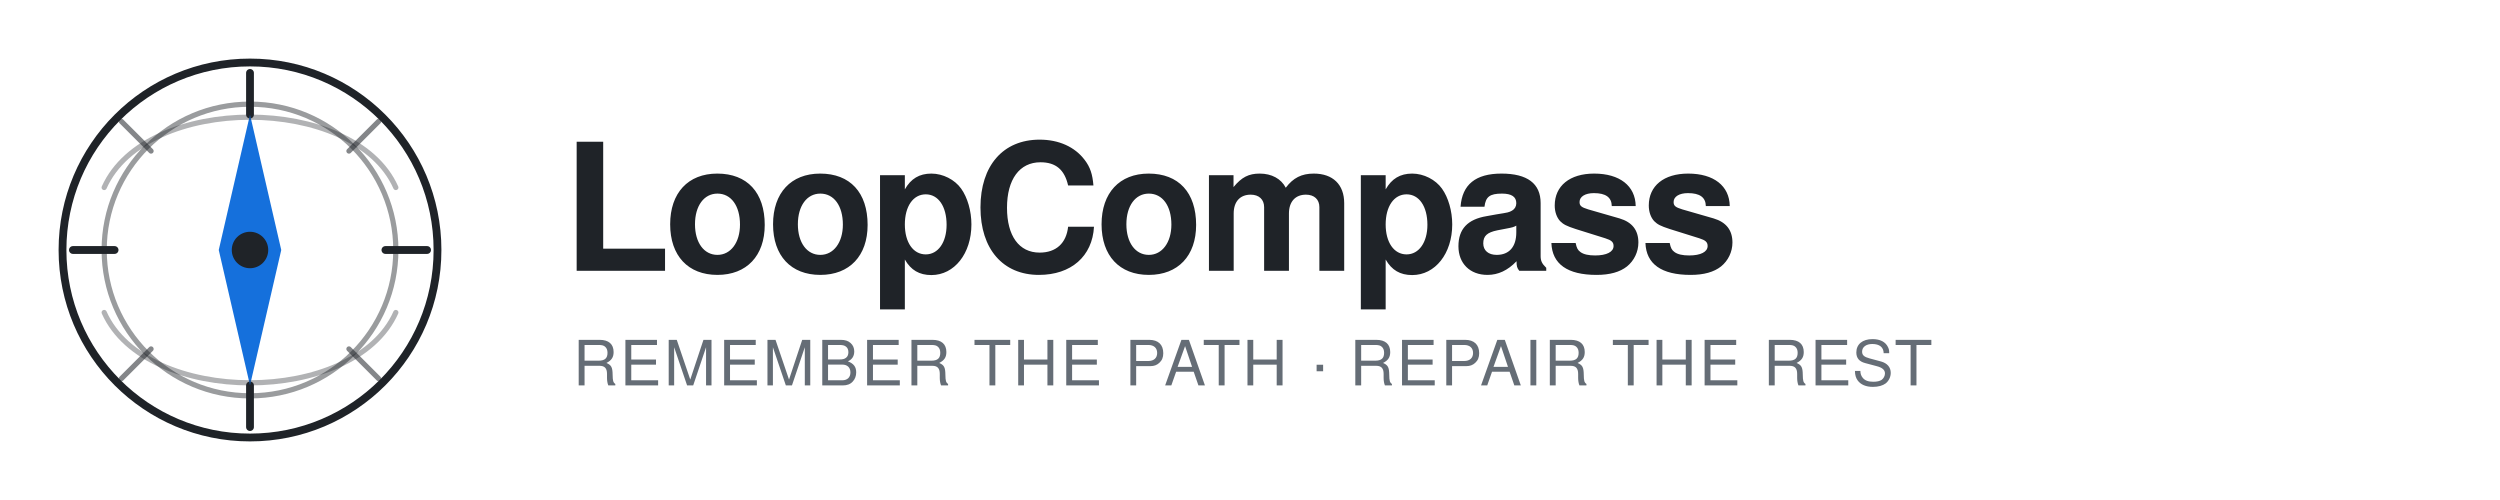
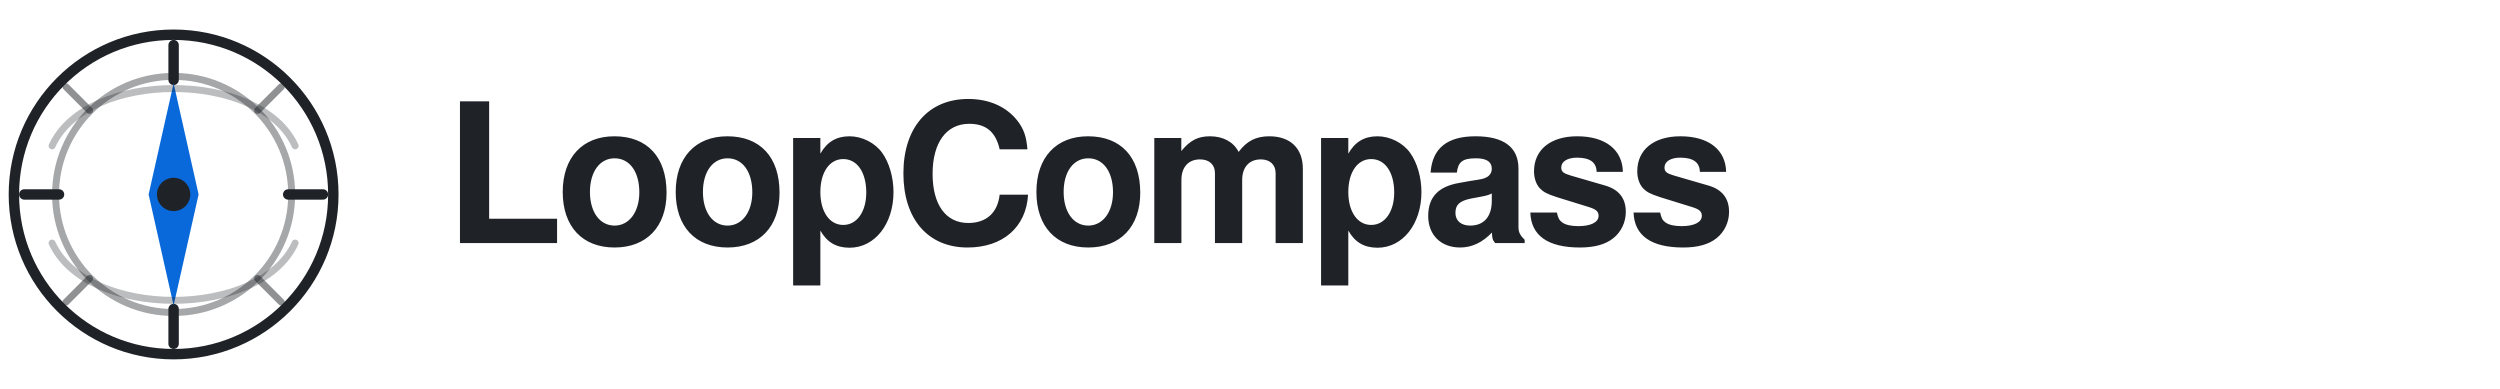
- <svg xmlns="http://www.w3.org/2000/svg" width="480" height="96" viewBox="0 0 480 96" fill="none" role="img" aria-labelledby="t d">
+ <svg xmlns="http://www.w3.org/2000/svg" width="360" height="56" viewBox="0 0 360 56" fill="none" role="img" aria-labelledby="t d">
  <style>
-     .ring { stroke: #1f2328; }
-     .tick { stroke: #1f2328; }
+     .ring { stroke: #1f2328; fill: none; }
+     .tick { stroke: #1f2328; fill: none; }
    .needle { fill: #0969da; }
    .hub { fill: #1f2328; }
    .word { fill: #1f2328; }
-     .tag { fill: #656d76; }
    @media (prefers-color-scheme: dark) {
      .ring { stroke: #e6edf3; }
      .tick { stroke: #e6edf3; }
      .needle { fill: #58a6ff; }
      .hub { fill: #e6edf3; }
      .word { fill: #e6edf3; }
-       .tag { fill: #8b949e; }
    }
  </style>
-   <g transform="translate(8 8)">
-     <circle class="ring" cx="40" cy="40" r="36" stroke-width="1.5" fill="none" />
-     <circle class="ring" cx="40" cy="40" r="28" stroke-width="1" fill="none" opacity="0.45" />
-     <path class="tick" d="M40 6v8M40 66v8M6 40h8M66 40h8" stroke-width="1.5" stroke-linecap="round" />
-     <path class="tick" d="M15.3 15.3l5.7 5.7M59 59l5.7 5.7M64.7 15.3l-5.7 5.7M21 59l-5.7 5.7" stroke-width="1" stroke-linecap="round" opacity="0.55" />
-     <path class="needle" d="M40 14 L46 40 L40 66 L34 40 Z" opacity="0.95" />
-     <circle class="hub" cx="40" cy="40" r="3.5" />
-     <path class="ring" d="M12 28c8-18 48-18 56 0" stroke-width="1" fill="none" opacity="0.35" stroke-linecap="round" />
-     <path class="ring" d="M12 52c8 18 48 18 56 0" stroke-width="1" fill="none" opacity="0.35" stroke-linecap="round" />
+   <g transform="translate(1 4)">
+     <circle class="ring" cx="24" cy="24" r="23" stroke-width="1.5" />
+     <circle class="ring" cx="24" cy="24" r="17" stroke-width="1" opacity="0.4" />
+     <path class="tick" d="M24 2.5v5M24 40.5v5M2.5 24h5M40.5 24h5" stroke-width="1.5" stroke-linecap="round" />
+     <path class="tick" d="M8.5 8.5l3.4 3.4M36.1 36.1l3.4 3.4M39.5 8.5l-3.4 3.4M11.9 36.1l-3.4 3.4" stroke-width="1" stroke-linecap="round" opacity="0.5" />
+     <path class="needle" d="M24 8l3.6 16L24 40l-3.6-16z" />
+     <circle class="hub" cx="24" cy="24" r="2.4" />
+     <path class="ring" d="M6.5 17c5-11 30-11 35 0" stroke-width="1" opacity="0.3" stroke-linecap="round" />
+     <path class="ring" d="M6.5 31c5 11 30 11 35 0" stroke-width="1" opacity="0.3" stroke-linecap="round" />
  </g>
-   <text class="word" x="108" y="52" font-family="ui-sans-serif, system-ui, -apple-system, Segoe UI, Helvetica, Arial, sans-serif" font-size="34" font-weight="650" letter-spacing="-0.03em">LoopCompass</text>
-   <text class="tag" x="110" y="74" font-family="ui-sans-serif, system-ui, -apple-system, Segoe UI, Helvetica, Arial, sans-serif" font-size="12" font-weight="500" letter-spacing="0.04em">REMEMBER THE PATH · REPAIR THE REST</text>
+   <text class="word" x="64" y="35" font-family="ui-sans-serif, system-ui, -apple-system, 'Segoe UI', Helvetica, Arial, sans-serif" font-size="28" font-weight="600" letter-spacing="-0.03em">LoopCompass</text>
</svg>
